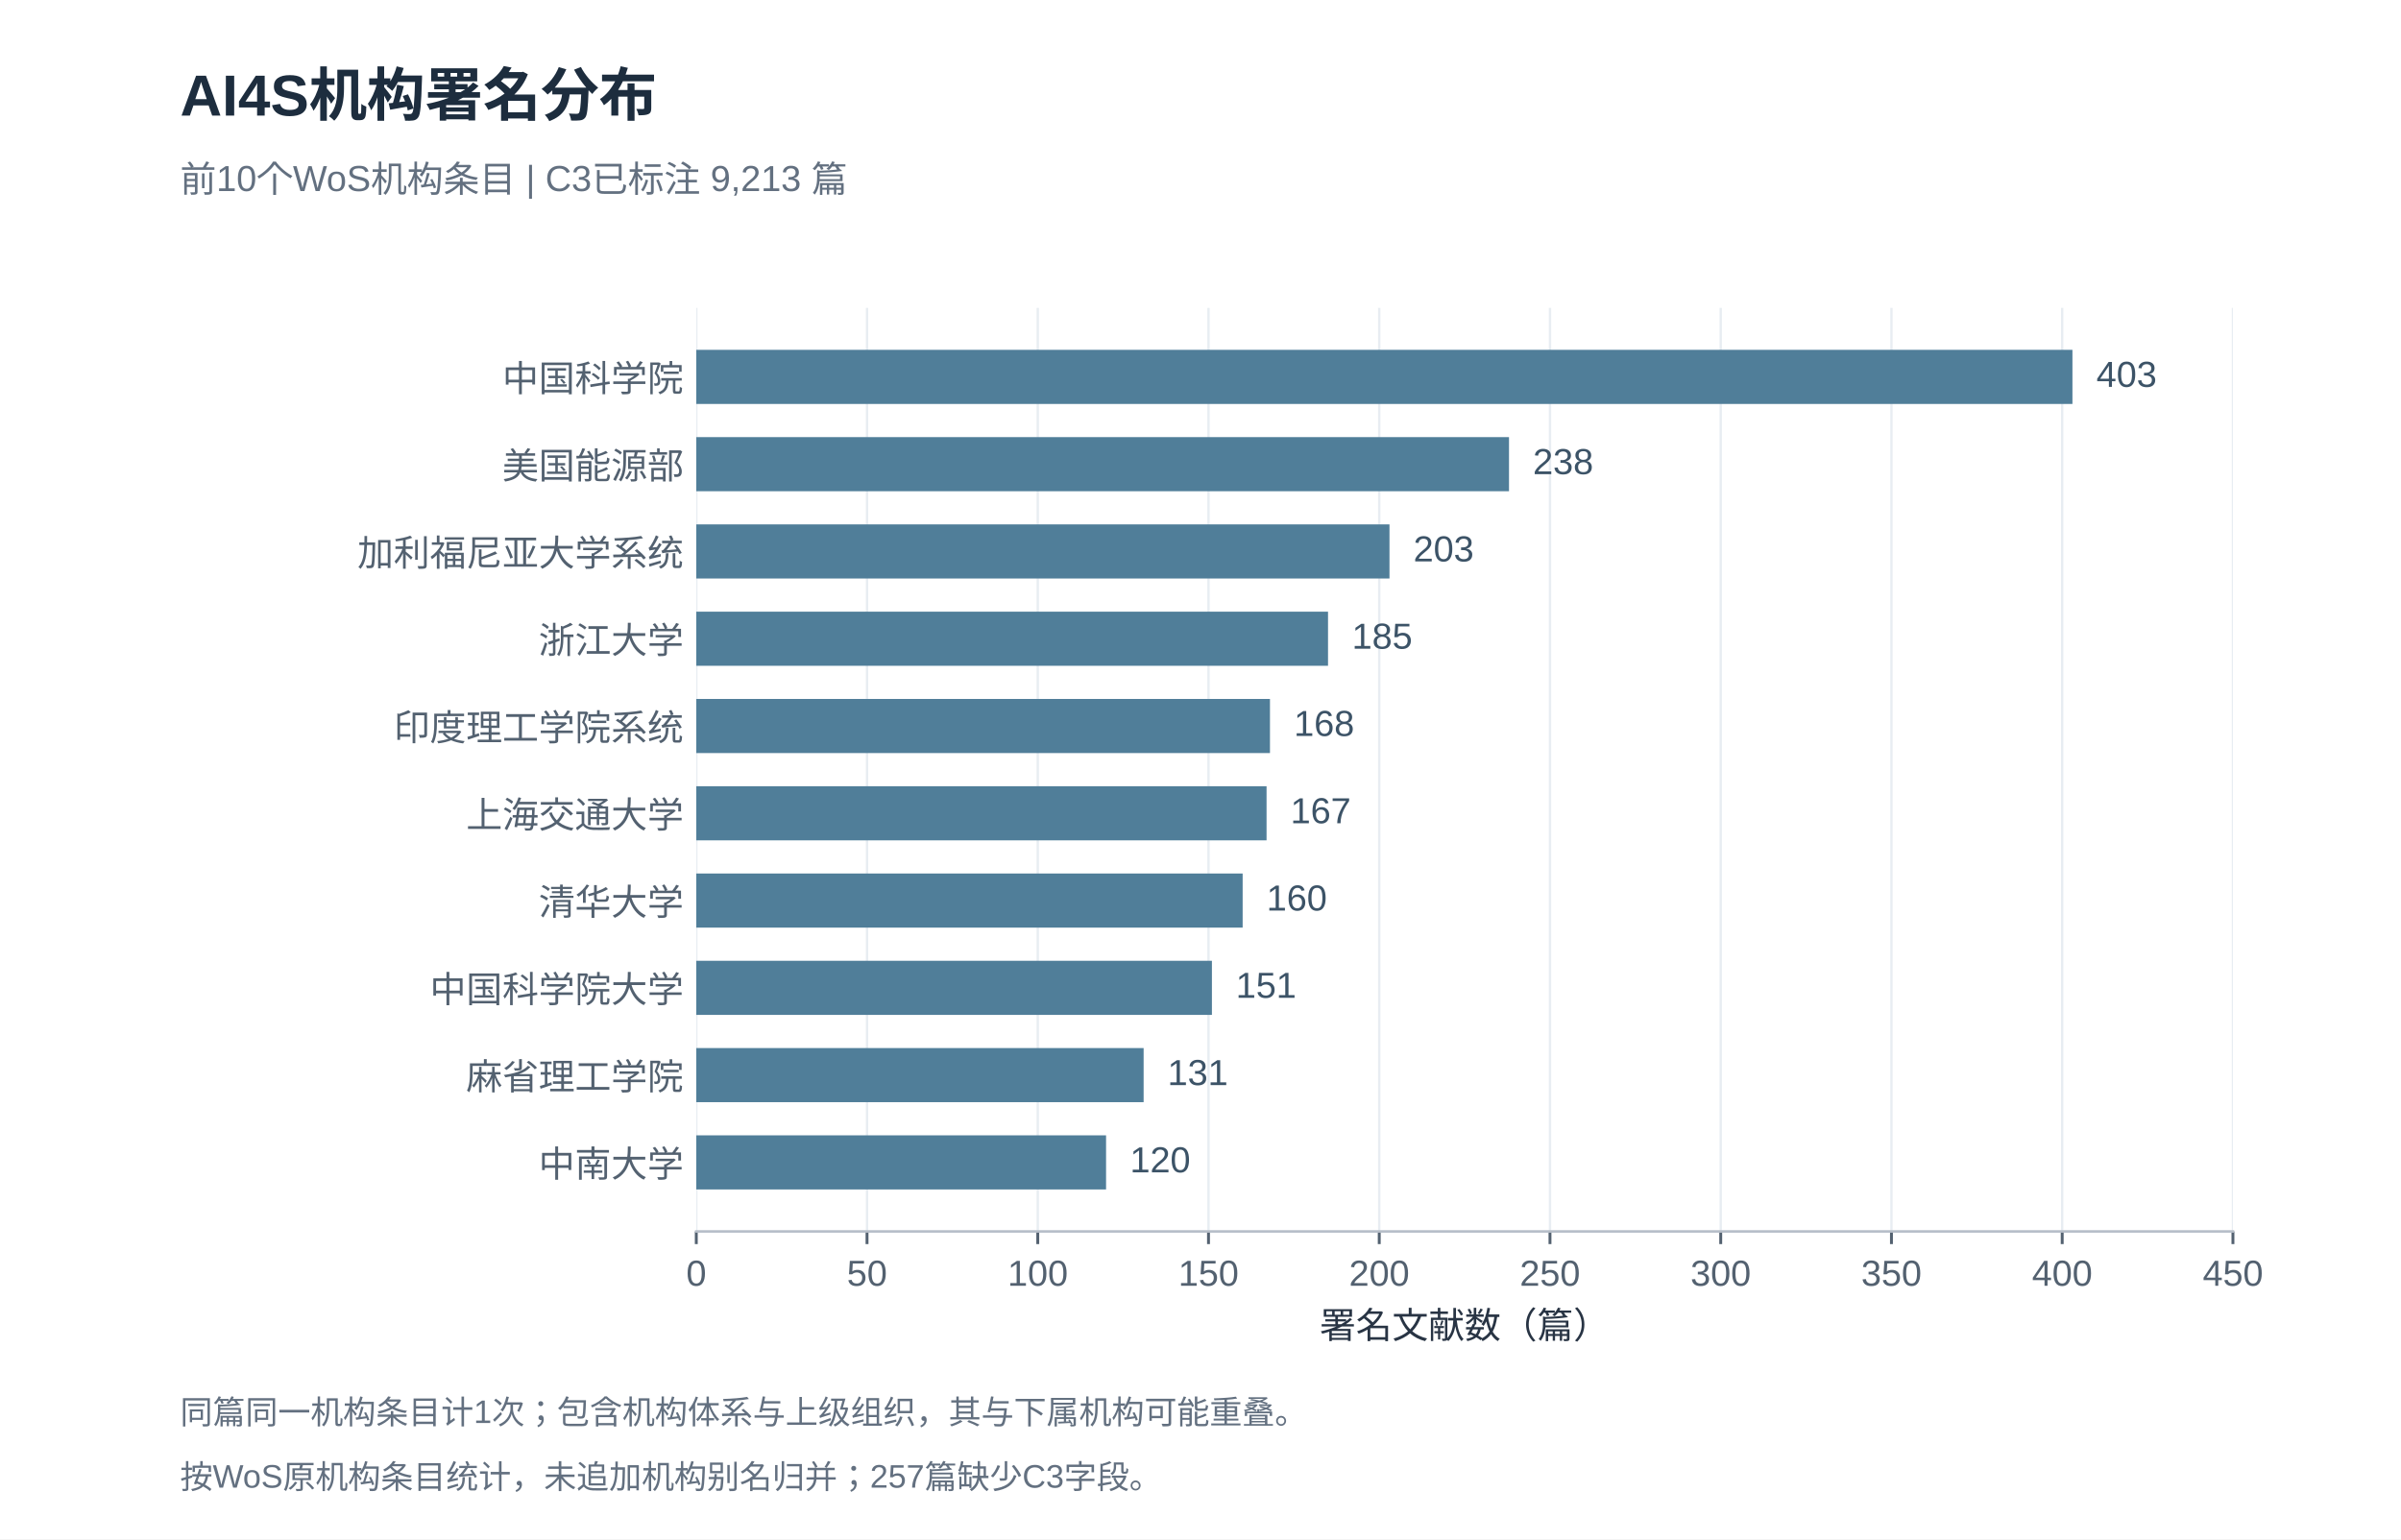
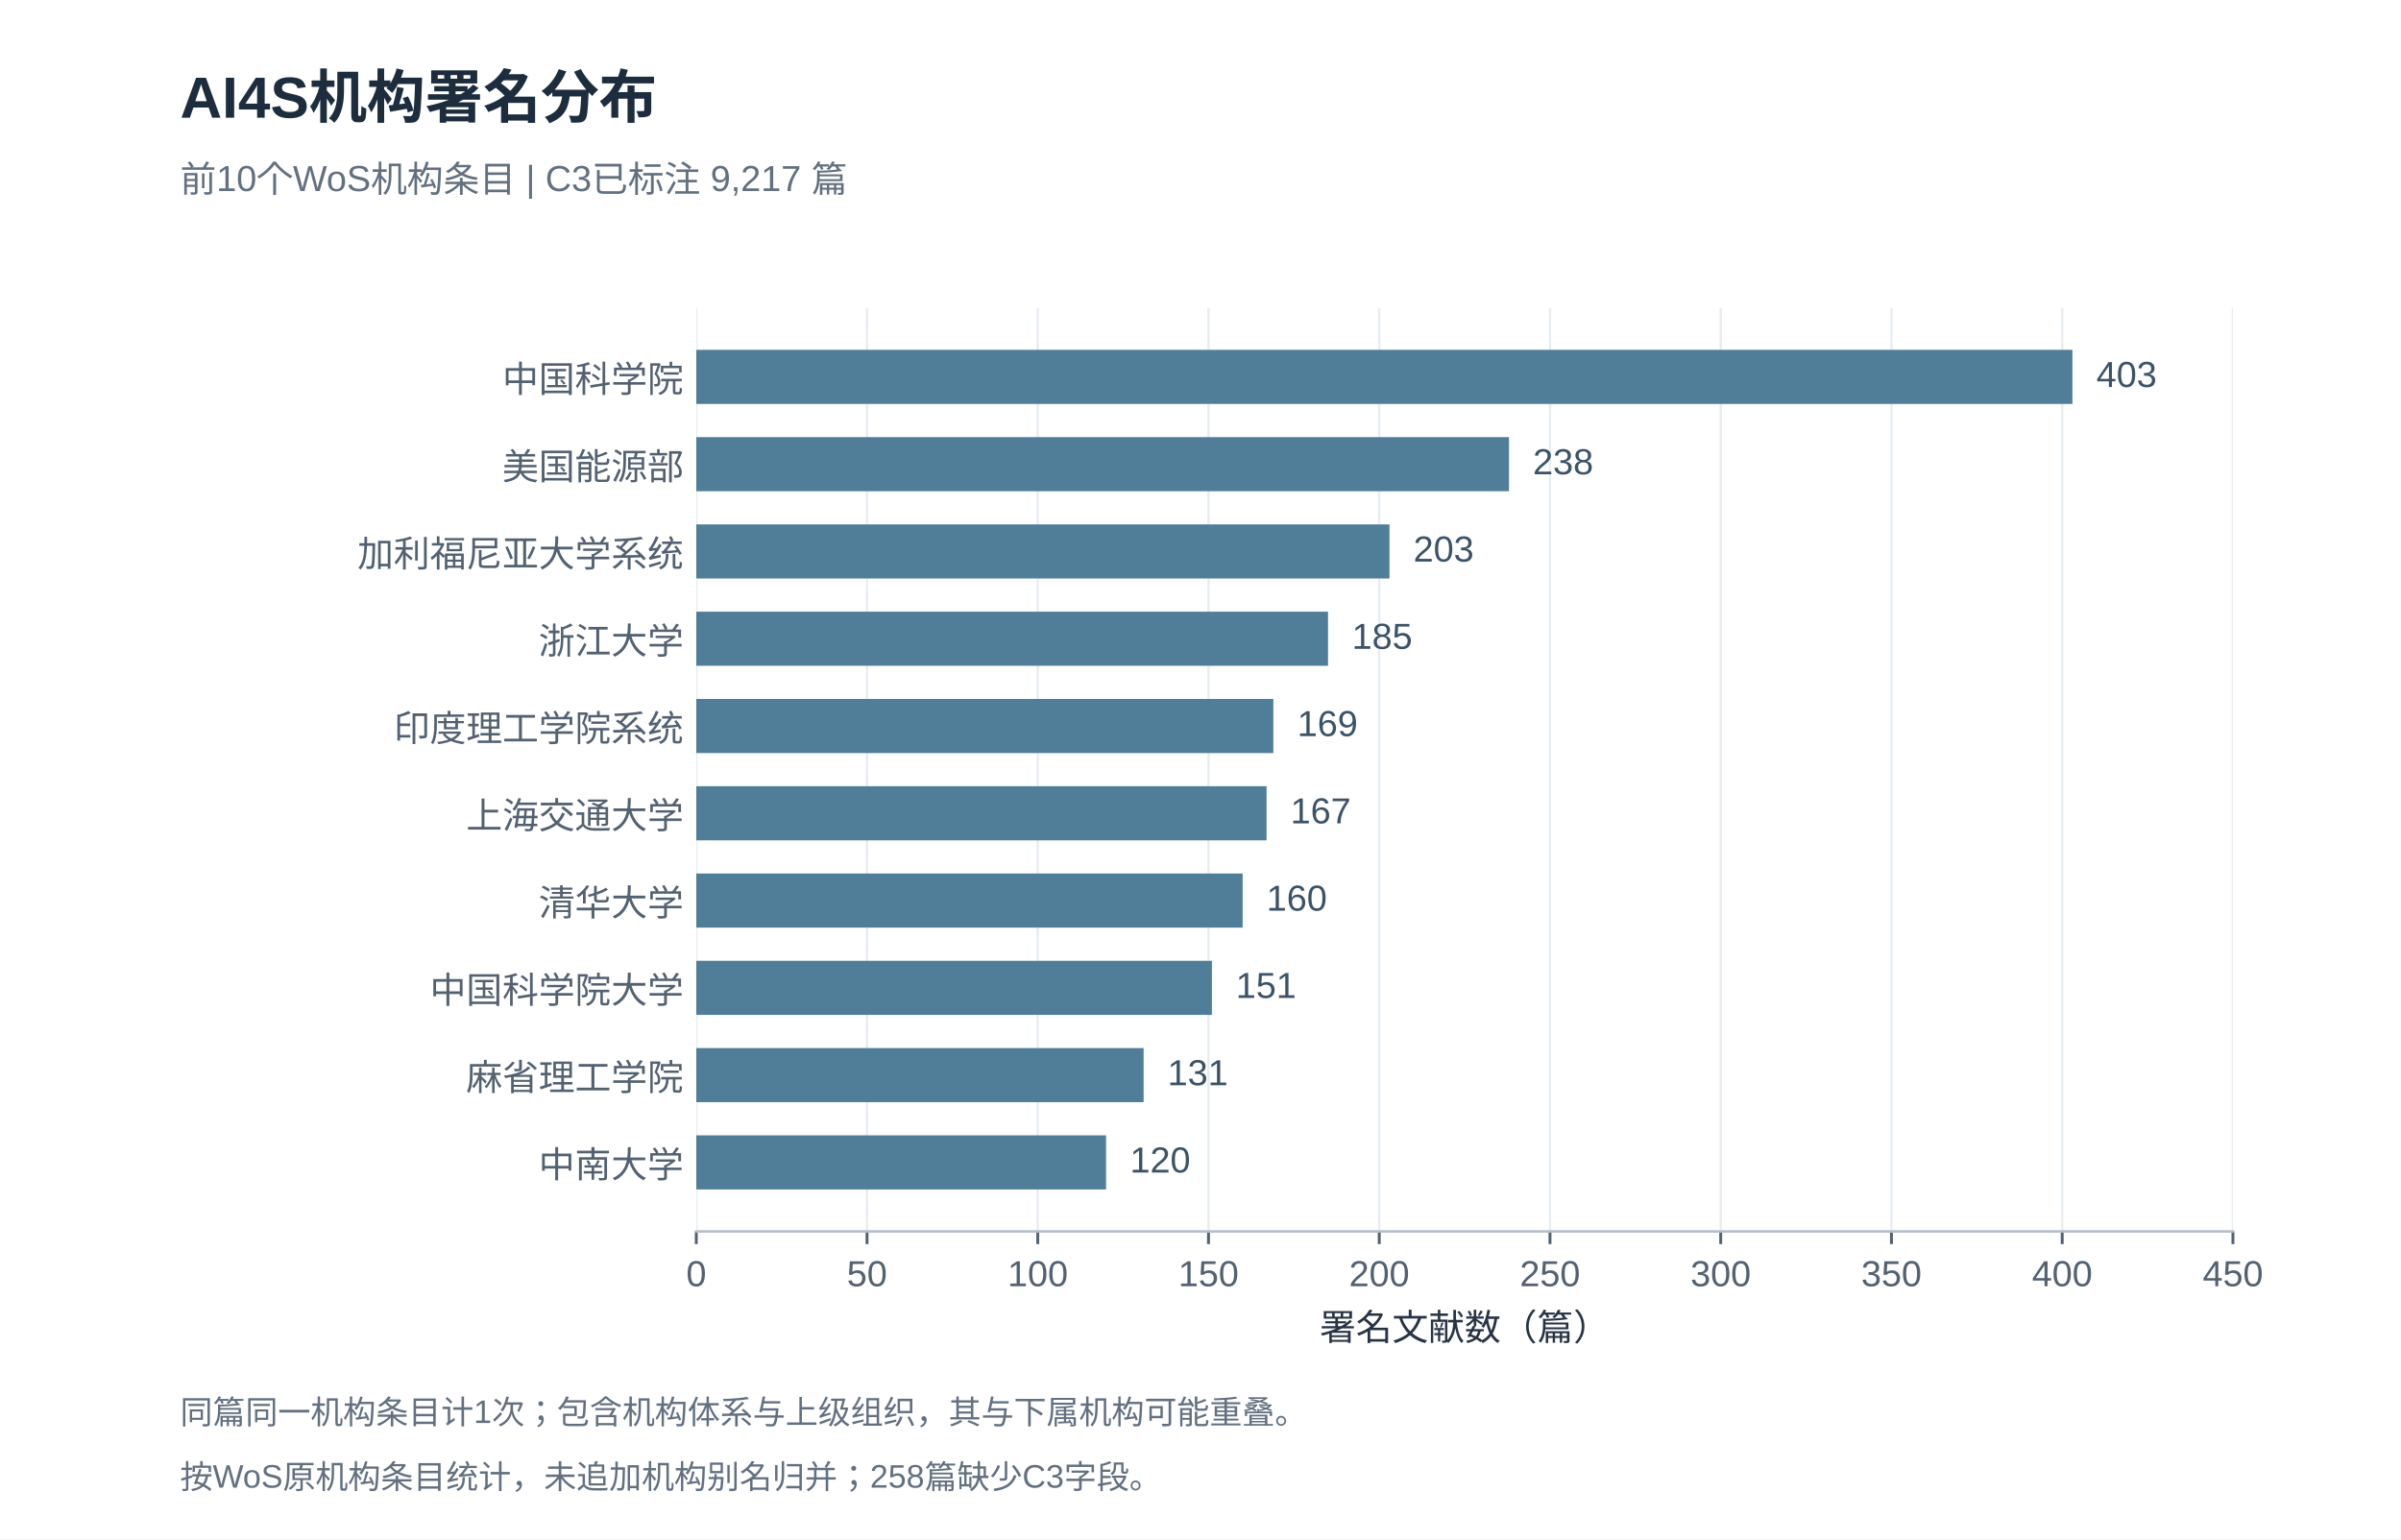
<svg xmlns="http://www.w3.org/2000/svg" xmlns:xlink="http://www.w3.org/1999/xlink" width="662.4pt" height="424.8pt" viewBox="0 0 662.4 424.8" version="1.1">
  <defs>
    <style type="text/css">*{stroke-linejoin: round; stroke-linecap: butt}</style>
  </defs>
  <g id="figure_1">
    <g id="patch_1">
      <path d="M 0 424.8  L 662.4 424.8  L 662.4 0  L 0 0  z " style="fill: #ffffff" />
    </g>
    <g id="axes_1">
      <g id="patch_2">
        <path d="M 192.096 339.84  L 616.032 339.84  L 616.032 84.96  L 192.096 84.96  z " style="fill: #ffffff" />
      </g>
      <g id="matplotlib.axis_1">
        <g id="xtick_1">
          <g id="line2d_1">
-             <path d="M 192.096 339.84  L 192.096 84.96  " clip-path="url(#p646a6e52fa)" style="fill: none; stroke: #e8edf2; stroke-width: 0.65; stroke-linecap: square" />
+             <path d="M 192.096 339.84  L 192.096 84.96  " clip-path="url(#p9cfcd83ae9)" style="fill: none; stroke: #e8edf2; stroke-width: 0.65; stroke-linecap: square" />
          </g>
          <g id="line2d_2">
            <defs>
-               <path id="meef52e4b1c" d="M 0 0  L 0 3.5  " style="stroke: #536170; stroke-width: 0.8" />
+               <path id="m91c67a4907" d="M 0 0  L 0 3.5  " style="stroke: #536170; stroke-width: 0.8" />
            </defs>
            <g>
-               <use xlink:href="#meef52e4b1c" x="192.096" y="339.84" style="fill: #536170; stroke: #536170; stroke-width: 0.8" />
+               <use xlink:href="#m91c67a4907" x="192.096" y="339.84" style="fill: #536170; stroke: #536170; stroke-width: 0.8" />
            </g>
          </g>
          <g id="text_1">
-             <text style="font-size: 10px; font-family: 'Microsoft YaHei', 'Arial', 'DejaVu Sans', sans-serif; text-anchor: middle; fill: #536170" x="192.096" y="354.834" transform="rotate(-0 192.096 354.8338)">0</text>
+             <text style="font-size: 10px; font-family: 'Microsoft YaHei', 'Arial', 'DejaVu Sans', sans-serif; text-anchor: middle; fill: #536170" x="192.096" y="354.96" transform="rotate(-0 192.096 354.9601)">0</text>
          </g>
        </g>
        <g id="xtick_2">
          <g id="line2d_3">
-             <path d="M 239.2 339.84  L 239.2 84.96  " clip-path="url(#p646a6e52fa)" style="fill: none; stroke: #e8edf2; stroke-width: 0.65; stroke-linecap: square" />
+             <path d="M 239.2 339.84  L 239.2 84.96  " clip-path="url(#p9cfcd83ae9)" style="fill: none; stroke: #e8edf2; stroke-width: 0.65; stroke-linecap: square" />
          </g>
          <g id="line2d_4">
            <g>
-               <use xlink:href="#meef52e4b1c" x="239.2" y="339.84" style="fill: #536170; stroke: #536170; stroke-width: 0.8" />
+               <use xlink:href="#m91c67a4907" x="239.2" y="339.84" style="fill: #536170; stroke: #536170; stroke-width: 0.8" />
            </g>
          </g>
          <g id="text_2">
-             <text style="font-size: 10px; font-family: 'Microsoft YaHei', 'Arial', 'DejaVu Sans', sans-serif; text-anchor: middle; fill: #536170" x="239.2" y="354.834" transform="rotate(-0 239.2 354.8338)">50</text>
+             <text style="font-size: 10px; font-family: 'Microsoft YaHei', 'Arial', 'DejaVu Sans', sans-serif; text-anchor: middle; fill: #536170" x="239.2" y="354.96" transform="rotate(-0 239.2 354.9601)">50</text>
          </g>
        </g>
        <g id="xtick_3">
          <g id="line2d_5">
-             <path d="M 286.304 339.84  L 286.304 84.96  " clip-path="url(#p646a6e52fa)" style="fill: none; stroke: #e8edf2; stroke-width: 0.65; stroke-linecap: square" />
+             <path d="M 286.304 339.84  L 286.304 84.96  " clip-path="url(#p9cfcd83ae9)" style="fill: none; stroke: #e8edf2; stroke-width: 0.65; stroke-linecap: square" />
          </g>
          <g id="line2d_6">
            <g>
-               <use xlink:href="#meef52e4b1c" x="286.304" y="339.84" style="fill: #536170; stroke: #536170; stroke-width: 0.8" />
+               <use xlink:href="#m91c67a4907" x="286.304" y="339.84" style="fill: #536170; stroke: #536170; stroke-width: 0.8" />
            </g>
          </g>
          <g id="text_3">
-             <text style="font-size: 10px; font-family: 'Microsoft YaHei', 'Arial', 'DejaVu Sans', sans-serif; text-anchor: middle; fill: #536170" x="286.304" y="354.834" transform="rotate(-0 286.304 354.8338)">100</text>
+             <text style="font-size: 10px; font-family: 'Microsoft YaHei', 'Arial', 'DejaVu Sans', sans-serif; text-anchor: middle; fill: #536170" x="286.304" y="354.96" transform="rotate(-0 286.304 354.9601)">100</text>
          </g>
        </g>
        <g id="xtick_4">
          <g id="line2d_7">
-             <path d="M 333.408 339.84  L 333.408 84.96  " clip-path="url(#p646a6e52fa)" style="fill: none; stroke: #e8edf2; stroke-width: 0.65; stroke-linecap: square" />
+             <path d="M 333.408 339.84  L 333.408 84.96  " clip-path="url(#p9cfcd83ae9)" style="fill: none; stroke: #e8edf2; stroke-width: 0.65; stroke-linecap: square" />
          </g>
          <g id="line2d_8">
            <g>
-               <use xlink:href="#meef52e4b1c" x="333.408" y="339.84" style="fill: #536170; stroke: #536170; stroke-width: 0.8" />
+               <use xlink:href="#m91c67a4907" x="333.408" y="339.84" style="fill: #536170; stroke: #536170; stroke-width: 0.8" />
            </g>
          </g>
          <g id="text_4">
-             <text style="font-size: 10px; font-family: 'Microsoft YaHei', 'Arial', 'DejaVu Sans', sans-serif; text-anchor: middle; fill: #536170" x="333.408" y="354.834" transform="rotate(-0 333.408 354.8338)">150</text>
+             <text style="font-size: 10px; font-family: 'Microsoft YaHei', 'Arial', 'DejaVu Sans', sans-serif; text-anchor: middle; fill: #536170" x="333.408" y="354.96" transform="rotate(-0 333.408 354.9601)">150</text>
          </g>
        </g>
        <g id="xtick_5">
          <g id="line2d_9">
-             <path d="M 380.512 339.84  L 380.512 84.96  " clip-path="url(#p646a6e52fa)" style="fill: none; stroke: #e8edf2; stroke-width: 0.65; stroke-linecap: square" />
+             <path d="M 380.512 339.84  L 380.512 84.96  " clip-path="url(#p9cfcd83ae9)" style="fill: none; stroke: #e8edf2; stroke-width: 0.65; stroke-linecap: square" />
          </g>
          <g id="line2d_10">
            <g>
-               <use xlink:href="#meef52e4b1c" x="380.512" y="339.84" style="fill: #536170; stroke: #536170; stroke-width: 0.8" />
+               <use xlink:href="#m91c67a4907" x="380.512" y="339.84" style="fill: #536170; stroke: #536170; stroke-width: 0.8" />
            </g>
          </g>
          <g id="text_5">
-             <text style="font-size: 10px; font-family: 'Microsoft YaHei', 'Arial', 'DejaVu Sans', sans-serif; text-anchor: middle; fill: #536170" x="380.512" y="354.834" transform="rotate(-0 380.512 354.8338)">200</text>
+             <text style="font-size: 10px; font-family: 'Microsoft YaHei', 'Arial', 'DejaVu Sans', sans-serif; text-anchor: middle; fill: #536170" x="380.512" y="354.96" transform="rotate(-0 380.512 354.9601)">200</text>
          </g>
        </g>
        <g id="xtick_6">
          <g id="line2d_11">
-             <path d="M 427.616 339.84  L 427.616 84.96  " clip-path="url(#p646a6e52fa)" style="fill: none; stroke: #e8edf2; stroke-width: 0.65; stroke-linecap: square" />
+             <path d="M 427.616 339.84  L 427.616 84.96  " clip-path="url(#p9cfcd83ae9)" style="fill: none; stroke: #e8edf2; stroke-width: 0.65; stroke-linecap: square" />
          </g>
          <g id="line2d_12">
            <g>
-               <use xlink:href="#meef52e4b1c" x="427.616" y="339.84" style="fill: #536170; stroke: #536170; stroke-width: 0.8" />
+               <use xlink:href="#m91c67a4907" x="427.616" y="339.84" style="fill: #536170; stroke: #536170; stroke-width: 0.8" />
            </g>
          </g>
          <g id="text_6">
-             <text style="font-size: 10px; font-family: 'Microsoft YaHei', 'Arial', 'DejaVu Sans', sans-serif; text-anchor: middle; fill: #536170" x="427.616" y="354.834" transform="rotate(-0 427.616 354.8338)">250</text>
+             <text style="font-size: 10px; font-family: 'Microsoft YaHei', 'Arial', 'DejaVu Sans', sans-serif; text-anchor: middle; fill: #536170" x="427.616" y="354.96" transform="rotate(-0 427.616 354.9601)">250</text>
          </g>
        </g>
        <g id="xtick_7">
          <g id="line2d_13">
-             <path d="M 474.72 339.84  L 474.72 84.96  " clip-path="url(#p646a6e52fa)" style="fill: none; stroke: #e8edf2; stroke-width: 0.65; stroke-linecap: square" />
+             <path d="M 474.72 339.84  L 474.72 84.96  " clip-path="url(#p9cfcd83ae9)" style="fill: none; stroke: #e8edf2; stroke-width: 0.65; stroke-linecap: square" />
          </g>
          <g id="line2d_14">
            <g>
-               <use xlink:href="#meef52e4b1c" x="474.72" y="339.84" style="fill: #536170; stroke: #536170; stroke-width: 0.8" />
+               <use xlink:href="#m91c67a4907" x="474.72" y="339.84" style="fill: #536170; stroke: #536170; stroke-width: 0.8" />
            </g>
          </g>
          <g id="text_7">
-             <text style="font-size: 10px; font-family: 'Microsoft YaHei', 'Arial', 'DejaVu Sans', sans-serif; text-anchor: middle; fill: #536170" x="474.72" y="354.834" transform="rotate(-0 474.72 354.8338)">300</text>
+             <text style="font-size: 10px; font-family: 'Microsoft YaHei', 'Arial', 'DejaVu Sans', sans-serif; text-anchor: middle; fill: #536170" x="474.72" y="354.96" transform="rotate(-0 474.72 354.9601)">300</text>
          </g>
        </g>
        <g id="xtick_8">
          <g id="line2d_15">
-             <path d="M 521.824 339.84  L 521.824 84.96  " clip-path="url(#p646a6e52fa)" style="fill: none; stroke: #e8edf2; stroke-width: 0.65; stroke-linecap: square" />
+             <path d="M 521.824 339.84  L 521.824 84.96  " clip-path="url(#p9cfcd83ae9)" style="fill: none; stroke: #e8edf2; stroke-width: 0.65; stroke-linecap: square" />
          </g>
          <g id="line2d_16">
            <g>
-               <use xlink:href="#meef52e4b1c" x="521.824" y="339.84" style="fill: #536170; stroke: #536170; stroke-width: 0.8" />
+               <use xlink:href="#m91c67a4907" x="521.824" y="339.84" style="fill: #536170; stroke: #536170; stroke-width: 0.8" />
            </g>
          </g>
          <g id="text_8">
-             <text style="font-size: 10px; font-family: 'Microsoft YaHei', 'Arial', 'DejaVu Sans', sans-serif; text-anchor: middle; fill: #536170" x="521.824" y="354.834" transform="rotate(-0 521.824 354.8338)">350</text>
+             <text style="font-size: 10px; font-family: 'Microsoft YaHei', 'Arial', 'DejaVu Sans', sans-serif; text-anchor: middle; fill: #536170" x="521.824" y="354.96" transform="rotate(-0 521.824 354.9601)">350</text>
          </g>
        </g>
        <g id="xtick_9">
          <g id="line2d_17">
-             <path d="M 568.928 339.84  L 568.928 84.96  " clip-path="url(#p646a6e52fa)" style="fill: none; stroke: #e8edf2; stroke-width: 0.65; stroke-linecap: square" />
+             <path d="M 568.928 339.84  L 568.928 84.96  " clip-path="url(#p9cfcd83ae9)" style="fill: none; stroke: #e8edf2; stroke-width: 0.65; stroke-linecap: square" />
          </g>
          <g id="line2d_18">
            <g>
-               <use xlink:href="#meef52e4b1c" x="568.928" y="339.84" style="fill: #536170; stroke: #536170; stroke-width: 0.8" />
+               <use xlink:href="#m91c67a4907" x="568.928" y="339.84" style="fill: #536170; stroke: #536170; stroke-width: 0.8" />
            </g>
          </g>
          <g id="text_9">
-             <text style="font-size: 10px; font-family: 'Microsoft YaHei', 'Arial', 'DejaVu Sans', sans-serif; text-anchor: middle; fill: #536170" x="568.928" y="354.834" transform="rotate(-0 568.928 354.8338)">400</text>
+             <text style="font-size: 10px; font-family: 'Microsoft YaHei', 'Arial', 'DejaVu Sans', sans-serif; text-anchor: middle; fill: #536170" x="568.928" y="354.96" transform="rotate(-0 568.928 354.9601)">400</text>
          </g>
        </g>
        <g id="xtick_10">
          <g id="line2d_19">
-             <path d="M 616.032 339.84  L 616.032 84.96  " clip-path="url(#p646a6e52fa)" style="fill: none; stroke: #e8edf2; stroke-width: 0.65; stroke-linecap: square" />
+             <path d="M 616.032 339.84  L 616.032 84.96  " clip-path="url(#p9cfcd83ae9)" style="fill: none; stroke: #e8edf2; stroke-width: 0.65; stroke-linecap: square" />
          </g>
          <g id="line2d_20">
            <g>
-               <use xlink:href="#meef52e4b1c" x="616.032" y="339.84" style="fill: #536170; stroke: #536170; stroke-width: 0.8" />
+               <use xlink:href="#m91c67a4907" x="616.032" y="339.84" style="fill: #536170; stroke: #536170; stroke-width: 0.8" />
            </g>
          </g>
          <g id="text_10">
-             <text style="font-size: 10px; font-family: 'Microsoft YaHei', 'Arial', 'DejaVu Sans', sans-serif; text-anchor: middle; fill: #536170" x="616.032" y="354.834" transform="rotate(-0 616.032 354.8338)">450</text>
+             <text style="font-size: 10px; font-family: 'Microsoft YaHei', 'Arial', 'DejaVu Sans', sans-serif; text-anchor: middle; fill: #536170" x="616.032" y="354.96" transform="rotate(-0 616.032 354.9601)">450</text>
          </g>
        </g>
        <g id="text_11">
-           <text style="font-size: 10px; font-family: 'Microsoft YaHei', 'Arial', 'DejaVu Sans', sans-serif; text-anchor: middle; fill: #283444" x="404.064" y="369.313" transform="rotate(-0 404.064 369.3134)">署名文献数（篇）</text>
+           <text style="font-size: 10px; font-family: 'Microsoft YaHei', 'Arial', 'DejaVu Sans', sans-serif; text-anchor: middle; fill: #283444" x="404.064" y="369.849" transform="rotate(-0 404.064 369.849)">署名文献数（篇）</text>
        </g>
      </g>
      <g id="matplotlib.axis_2">
        <g id="ytick_1">
          <g id="line2d_21" />
          <g id="text_12">
-             <text style="font-size: 10px; font-family: 'Microsoft YaHei', 'Arial', 'DejaVu Sans', sans-serif; text-anchor: end; fill: #536170" x="188.596" y="108.009" transform="rotate(-0 188.596 108.009)">中国科学院</text>
+             <text style="font-size: 10px; font-family: 'Microsoft YaHei', 'Arial', 'DejaVu Sans', sans-serif; text-anchor: end; fill: #536170" x="188.596" y="108.204" transform="rotate(-0 188.596 108.2044)">中国科学院</text>
          </g>
        </g>
        <g id="ytick_2">
          <g id="line2d_22" />
          <g id="text_13">
-             <text style="font-size: 10px; font-family: 'Microsoft YaHei', 'Arial', 'DejaVu Sans', sans-serif; text-anchor: end; fill: #536170" x="188.596" y="132.095" transform="rotate(-0 188.596 132.0952)">美国能源部</text>
+             <text style="font-size: 10px; font-family: 'Microsoft YaHei', 'Arial', 'DejaVu Sans', sans-serif; text-anchor: end; fill: #536170" x="188.596" y="132.315" transform="rotate(-0 188.596 132.3148)">美国能源部</text>
          </g>
        </g>
        <g id="ytick_3">
          <g id="line2d_23" />
          <g id="text_14">
-             <text style="font-size: 10px; font-family: 'Microsoft YaHei', 'Arial', 'DejaVu Sans', sans-serif; text-anchor: end; fill: #536170" x="188.596" y="156.181" transform="rotate(-0 188.596 156.1814)">加利福尼亚大学系统</text>
+             <text style="font-size: 10px; font-family: 'Microsoft YaHei', 'Arial', 'DejaVu Sans', sans-serif; text-anchor: end; fill: #536170" x="188.596" y="156.391" transform="rotate(-0 188.596 156.3908)">加利福尼亚大学系统</text>
          </g>
        </g>
        <g id="ytick_4">
          <g id="line2d_24" />
          <g id="text_15">
-             <text style="font-size: 10px; font-family: 'Microsoft YaHei', 'Arial', 'DejaVu Sans', sans-serif; text-anchor: end; fill: #536170" x="188.596" y="180.268" transform="rotate(-0 188.596 180.2676)">浙江大学</text>
+             <text style="font-size: 10px; font-family: 'Microsoft YaHei', 'Arial', 'DejaVu Sans', sans-serif; text-anchor: end; fill: #536170" x="188.596" y="180.453" transform="rotate(-0 188.596 180.4528)">浙江大学</text>
          </g>
        </g>
        <g id="ytick_5">
          <g id="line2d_25" />
          <g id="text_16">
-             <text style="font-size: 10px; font-family: 'Microsoft YaHei', 'Arial', 'DejaVu Sans', sans-serif; text-anchor: end; fill: #536170" x="188.596" y="204.354" transform="rotate(-0 188.596 204.3538)">印度理工学院系统</text>
+             <text style="font-size: 10px; font-family: 'Microsoft YaHei', 'Arial', 'DejaVu Sans', sans-serif; text-anchor: end; fill: #536170" x="188.596" y="204.569" transform="rotate(-0 188.596 204.5686)">印度理工学院系统</text>
          </g>
        </g>
        <g id="ytick_6">
          <g id="line2d_26" />
          <g id="text_17">
-             <text style="font-size: 10px; font-family: 'Microsoft YaHei', 'Arial', 'DejaVu Sans', sans-serif; text-anchor: end; fill: #536170" x="188.596" y="228.44" transform="rotate(-0 188.596 228.44)">上海交通大学</text>
+             <text style="font-size: 10px; font-family: 'Microsoft YaHei', 'Arial', 'DejaVu Sans', sans-serif; text-anchor: end; fill: #536170" x="188.596" y="228.625" transform="rotate(-0 188.596 228.6251)">上海交通大学</text>
          </g>
        </g>
        <g id="ytick_7">
          <g id="line2d_27" />
          <g id="text_18">
-             <text style="font-size: 10px; font-family: 'Microsoft YaHei', 'Arial', 'DejaVu Sans', sans-serif; text-anchor: end; fill: #536170" x="188.596" y="252.526" transform="rotate(-0 188.596 252.5262)">清华大学</text>
+             <text style="font-size: 10px; font-family: 'Microsoft YaHei', 'Arial', 'DejaVu Sans', sans-serif; text-anchor: end; fill: #536170" x="188.596" y="252.711" transform="rotate(-0 188.596 252.7113)">清华大学</text>
          </g>
        </g>
        <g id="ytick_8">
          <g id="line2d_28" />
          <g id="text_19">
-             <text style="font-size: 10px; font-family: 'Microsoft YaHei', 'Arial', 'DejaVu Sans', sans-serif; text-anchor: end; fill: #536170" x="188.596" y="276.612" transform="rotate(-0 188.596 276.6123)">中国科学院大学</text>
+             <text style="font-size: 10px; font-family: 'Microsoft YaHei', 'Arial', 'DejaVu Sans', sans-serif; text-anchor: end; fill: #536170" x="188.596" y="276.808" transform="rotate(-0 188.596 276.8076)">中国科学院大学</text>
          </g>
        </g>
        <g id="ytick_9">
          <g id="line2d_29" />
          <g id="text_20">
-             <text style="font-size: 10px; font-family: 'Microsoft YaHei', 'Arial', 'DejaVu Sans', sans-serif; text-anchor: end; fill: #536170" x="188.596" y="300.699" transform="rotate(-0 188.596 300.6985)">麻省理工学院</text>
+             <text style="font-size: 10px; font-family: 'Microsoft YaHei', 'Arial', 'DejaVu Sans', sans-serif; text-anchor: end; fill: #536170" x="188.596" y="300.894" transform="rotate(-0 188.596 300.8938)">麻省理工学院</text>
          </g>
        </g>
        <g id="ytick_10">
          <g id="line2d_30" />
          <g id="text_21">
-             <text style="font-size: 10px; font-family: 'Microsoft YaHei', 'Arial', 'DejaVu Sans', sans-serif; text-anchor: end; fill: #536170" x="188.596" y="324.785" transform="rotate(-0 188.596 324.7847)">中南大学</text>
+             <text style="font-size: 10px; font-family: 'Microsoft YaHei', 'Arial', 'DejaVu Sans', sans-serif; text-anchor: end; fill: #536170" x="188.596" y="324.97" transform="rotate(-0 188.596 324.9699)">中南大学</text>
          </g>
        </g>
      </g>
      <g id="patch_3">
-         <path d="M 192.096 96.545  L 571.754 96.545  L 571.754 111.479  L 192.096 111.479  z " clip-path="url(#p646a6e52fa)" style="fill: #507e99" />
+         <path d="M 192.096 96.545  L 571.754 96.545  L 571.754 111.479  L 192.096 111.479  z " clip-path="url(#p9cfcd83ae9)" style="fill: #507e99" />
      </g>
      <g id="patch_4">
-         <path d="M 192.096 120.632  L 416.311 120.632  L 416.311 135.565  L 192.096 135.565  z " clip-path="url(#p646a6e52fa)" style="fill: #507e99" />
+         <path d="M 192.096 120.632  L 416.311 120.632  L 416.311 135.565  L 192.096 135.565  z " clip-path="url(#p9cfcd83ae9)" style="fill: #507e99" />
      </g>
      <g id="patch_5">
-         <path d="M 192.096 144.718  L 383.338 144.718  L 383.338 159.651  L 192.096 159.651  z " clip-path="url(#p646a6e52fa)" style="fill: #507e99" />
+         <path d="M 192.096 144.718  L 383.338 144.718  L 383.338 159.651  L 192.096 159.651  z " clip-path="url(#p9cfcd83ae9)" style="fill: #507e99" />
      </g>
      <g id="patch_6">
-         <path d="M 192.096 168.804  L 366.381 168.804  L 366.381 183.737  L 192.096 183.737  z " clip-path="url(#p646a6e52fa)" style="fill: #507e99" />
+         <path d="M 192.096 168.804  L 366.381 168.804  L 366.381 183.737  L 192.096 183.737  z " clip-path="url(#p9cfcd83ae9)" style="fill: #507e99" />
      </g>
      <g id="patch_7">
-         <path d="M 192.096 192.89  L 350.365 192.89  L 350.365 207.824  L 192.096 207.824  z " clip-path="url(#p646a6e52fa)" style="fill: #507e99" />
+         <path d="M 192.096 192.89  L 351.308 192.89  L 351.308 207.824  L 192.096 207.824  z " clip-path="url(#p9cfcd83ae9)" style="fill: #507e99" />
      </g>
      <g id="patch_8">
-         <path d="M 192.096 216.976  L 349.423 216.976  L 349.423 231.91  L 192.096 231.91  z " clip-path="url(#p646a6e52fa)" style="fill: #507e99" />
+         <path d="M 192.096 216.976  L 349.423 216.976  L 349.423 231.91  L 192.096 231.91  z " clip-path="url(#p9cfcd83ae9)" style="fill: #507e99" />
      </g>
      <g id="patch_9">
-         <path d="M 192.096 241.063  L 342.829 241.063  L 342.829 255.996  L 192.096 255.996  z " clip-path="url(#p646a6e52fa)" style="fill: #507e99" />
+         <path d="M 192.096 241.063  L 342.829 241.063  L 342.829 255.996  L 192.096 255.996  z " clip-path="url(#p9cfcd83ae9)" style="fill: #507e99" />
      </g>
      <g id="patch_10">
-         <path d="M 192.096 265.149  L 334.35 265.149  L 334.35 280.082  L 192.096 280.082  z " clip-path="url(#p646a6e52fa)" style="fill: #507e99" />
+         <path d="M 192.096 265.149  L 334.35 265.149  L 334.35 280.082  L 192.096 280.082  z " clip-path="url(#p9cfcd83ae9)" style="fill: #507e99" />
      </g>
      <g id="patch_11">
-         <path d="M 192.096 289.235  L 315.508 289.235  L 315.508 304.168  L 192.096 304.168  z " clip-path="url(#p646a6e52fa)" style="fill: #507e99" />
+         <path d="M 192.096 289.235  L 315.508 289.235  L 315.508 304.168  L 192.096 304.168  z " clip-path="url(#p9cfcd83ae9)" style="fill: #507e99" />
      </g>
      <g id="patch_12">
-         <path d="M 192.096 313.321  L 305.146 313.321  L 305.146 328.255  L 192.096 328.255  z " clip-path="url(#p646a6e52fa)" style="fill: #507e99" />
+         <path d="M 192.096 313.321  L 305.146 313.321  L 305.146 328.255  L 192.096 328.255  z " clip-path="url(#p9cfcd83ae9)" style="fill: #507e99" />
      </g>
      <g id="patch_13">
        <path d="M 192.096 339.84  L 616.032 339.84  " style="fill: none; stroke: #b6bec8; stroke-width: 0.7; stroke-linejoin: miter; stroke-linecap: square" />
      </g>
      <g id="text_22">
-         <text style="font-size: 10px; font-family: 'Microsoft YaHei', 'Arial', 'DejaVu Sans', sans-serif; text-anchor: start; fill: #3c5367" x="578.349" y="106.766" transform="rotate(-0 578.3488 106.7661)">403</text>
+         <text style="font-size: 10px; font-family: 'Microsoft YaHei', 'Arial', 'DejaVu Sans', sans-serif; text-anchor: start; fill: #3c5367" x="578.349" y="106.805" transform="rotate(-0 578.3488 106.8051)">403</text>
      </g>
      <g id="text_23">
-         <text style="font-size: 10px; font-family: 'Microsoft YaHei', 'Arial', 'DejaVu Sans', sans-serif; text-anchor: start; fill: #3c5367" x="422.906" y="130.852" transform="rotate(-0 422.9056 130.8523)">238</text>
+         <text style="font-size: 10px; font-family: 'Microsoft YaHei', 'Arial', 'DejaVu Sans', sans-serif; text-anchor: start; fill: #3c5367" x="422.906" y="130.891" transform="rotate(-0 422.9056 130.8913)">238</text>
      </g>
      <g id="text_24">
-         <text style="font-size: 10px; font-family: 'Microsoft YaHei', 'Arial', 'DejaVu Sans', sans-serif; text-anchor: start; fill: #3c5367" x="389.933" y="154.938" transform="rotate(-0 389.9328 154.9384)">203</text>
+         <text style="font-size: 10px; font-family: 'Microsoft YaHei', 'Arial', 'DejaVu Sans', sans-serif; text-anchor: start; fill: #3c5367" x="389.933" y="154.978" transform="rotate(-0 389.9328 154.9775)">203</text>
      </g>
      <g id="text_25">
-         <text style="font-size: 10px; font-family: 'Microsoft YaHei', 'Arial', 'DejaVu Sans', sans-serif; text-anchor: start; fill: #3c5367" x="372.975" y="179.025" transform="rotate(-0 372.9754 179.0246)">185</text>
+         <text style="font-size: 10px; font-family: 'Microsoft YaHei', 'Arial', 'DejaVu Sans', sans-serif; text-anchor: start; fill: #3c5367" x="372.975" y="179.064" transform="rotate(-0 372.9754 179.0637)">185</text>
      </g>
      <g id="text_26">
-         <text style="font-size: 10px; font-family: 'Microsoft YaHei', 'Arial', 'DejaVu Sans', sans-serif; text-anchor: start; fill: #3c5367" x="356.96" y="203.111" transform="rotate(-0 356.96 203.1108)">168</text>
+         <text style="font-size: 10px; font-family: 'Microsoft YaHei', 'Arial', 'DejaVu Sans', sans-serif; text-anchor: start; fill: #3c5367" x="357.902" y="203.15" transform="rotate(-0 357.9021 203.1499)">169</text>
      </g>
      <g id="text_27">
-         <text style="font-size: 10px; font-family: 'Microsoft YaHei', 'Arial', 'DejaVu Sans', sans-serif; text-anchor: start; fill: #3c5367" x="356.018" y="227.197" transform="rotate(-0 356.0179 227.197)">167</text>
+         <text style="font-size: 10px; font-family: 'Microsoft YaHei', 'Arial', 'DejaVu Sans', sans-serif; text-anchor: start; fill: #3c5367" x="356.018" y="227.236" transform="rotate(-0 356.0179 227.2361)">167</text>
      </g>
      <g id="text_28">
-         <text style="font-size: 10px; font-family: 'Microsoft YaHei', 'Arial', 'DejaVu Sans', sans-serif; text-anchor: start; fill: #3c5367" x="349.423" y="251.283" transform="rotate(-0 349.4234 251.2832)">160</text>
+         <text style="font-size: 10px; font-family: 'Microsoft YaHei', 'Arial', 'DejaVu Sans', sans-serif; text-anchor: start; fill: #3c5367" x="349.423" y="251.322" transform="rotate(-0 349.4234 251.3222)">160</text>
      </g>
      <g id="text_29">
-         <text style="font-size: 10px; font-family: 'Microsoft YaHei', 'Arial', 'DejaVu Sans', sans-serif; text-anchor: start; fill: #3c5367" x="340.945" y="275.369" transform="rotate(-0 340.9446 275.3694)">151</text>
+         <text style="font-size: 10px; font-family: 'Microsoft YaHei', 'Arial', 'DejaVu Sans', sans-serif; text-anchor: start; fill: #3c5367" x="340.945" y="275.408" transform="rotate(-0 340.9446 275.4084)">151</text>
      </g>
      <g id="text_30">
-         <text style="font-size: 10px; font-family: 'Microsoft YaHei', 'Arial', 'DejaVu Sans', sans-serif; text-anchor: start; fill: #3c5367" x="322.103" y="299.456" transform="rotate(-0 322.103 299.4556)">131</text>
+         <text style="font-size: 10px; font-family: 'Microsoft YaHei', 'Arial', 'DejaVu Sans', sans-serif; text-anchor: start; fill: #3c5367" x="322.103" y="299.495" transform="rotate(-0 322.103 299.4946)">131</text>
      </g>
      <g id="text_31">
-         <text style="font-size: 10px; font-family: 'Microsoft YaHei', 'Arial', 'DejaVu Sans', sans-serif; text-anchor: start; fill: #3c5367" x="311.74" y="323.542" transform="rotate(-0 311.7402 323.5417)">120</text>
+         <text style="font-size: 10px; font-family: 'Microsoft YaHei', 'Arial', 'DejaVu Sans', sans-serif; text-anchor: start; fill: #3c5367" x="311.74" y="323.581" transform="rotate(-0 311.7402 323.5808)">120</text>
      </g>
    </g>
    <g id="text_32">
-       <text style="font-weight: 700; font-size: 16px; font-family: 'Microsoft YaHei', 'Arial', 'DejaVu Sans', sans-serif; text-anchor: start; fill: #1d2d3e" x="49.68" y="31.906" transform="rotate(-0 49.68 31.906)">AI4S机构署名分布</text>
+       <text style="font-weight: 700; font-size: 16px; font-family: 'Microsoft YaHei', 'Arial', 'DejaVu Sans', sans-serif; text-anchor: start; fill: #1d2d3e" x="49.68" y="32.483" transform="rotate(-0 49.68 32.4835)">AI4S机构署名分布</text>
    </g>
    <g id="text_33">
-       <text style="font-size: 10px; font-family: 'Microsoft YaHei', 'Arial', 'DejaVu Sans', sans-serif; text-anchor: start; fill: #637080" x="49.68" y="52.988" transform="rotate(-0 49.68 52.98837)">前10个WoS机构条目  |  C3已标注 9,213 篇</text>
+       <text style="font-size: 10px; font-family: 'Microsoft YaHei', 'Arial', 'DejaVu Sans', sans-serif; text-anchor: start; fill: #637080" x="49.68" y="52.988" transform="rotate(-0 49.68 52.98837)">前10个WoS机构条目  |  C3已标注 9,217 篇</text>
    </g>
    <g id="text_34">
      <text style="font-size: 9px; font-family: 'Microsoft YaHei', 'Arial', 'DejaVu Sans', sans-serif; text-anchor: start; fill: #637080" x="49.68" y="392.94" transform="rotate(-0 49.68 392.94)">同篇同一机构条目计1次；包含机构体系与上级组织，其与下属机构可能重叠。</text>
    </g>
    <g id="text_35">
-       <text style="font-size: 9px; font-family: 'Microsoft YaHei', 'Arial', 'DejaVu Sans', sans-serif; text-anchor: start; fill: #637080" x="49.68" y="410.782" transform="rotate(-0 49.68 410.7816)">按WoS原机构条目统计，未追加机构别名归并；257篇缺少C3字段。</text>
+       <text style="font-size: 9px; font-family: 'Microsoft YaHei', 'Arial', 'DejaVu Sans', sans-serif; text-anchor: start; fill: #637080" x="49.68" y="410.782" transform="rotate(-0 49.68 410.7816)">按WoS原机构条目统计，未追加机构别名归并；258篇缺少C3字段。</text>
    </g>
  </g>
  <defs>
-     <clipPath id="p646a6e52fa">
+     <clipPath id="p9cfcd83ae9">
      <rect x="192.096" y="84.96" width="423.936" height="254.88" />
    </clipPath>
  </defs>
</svg>
